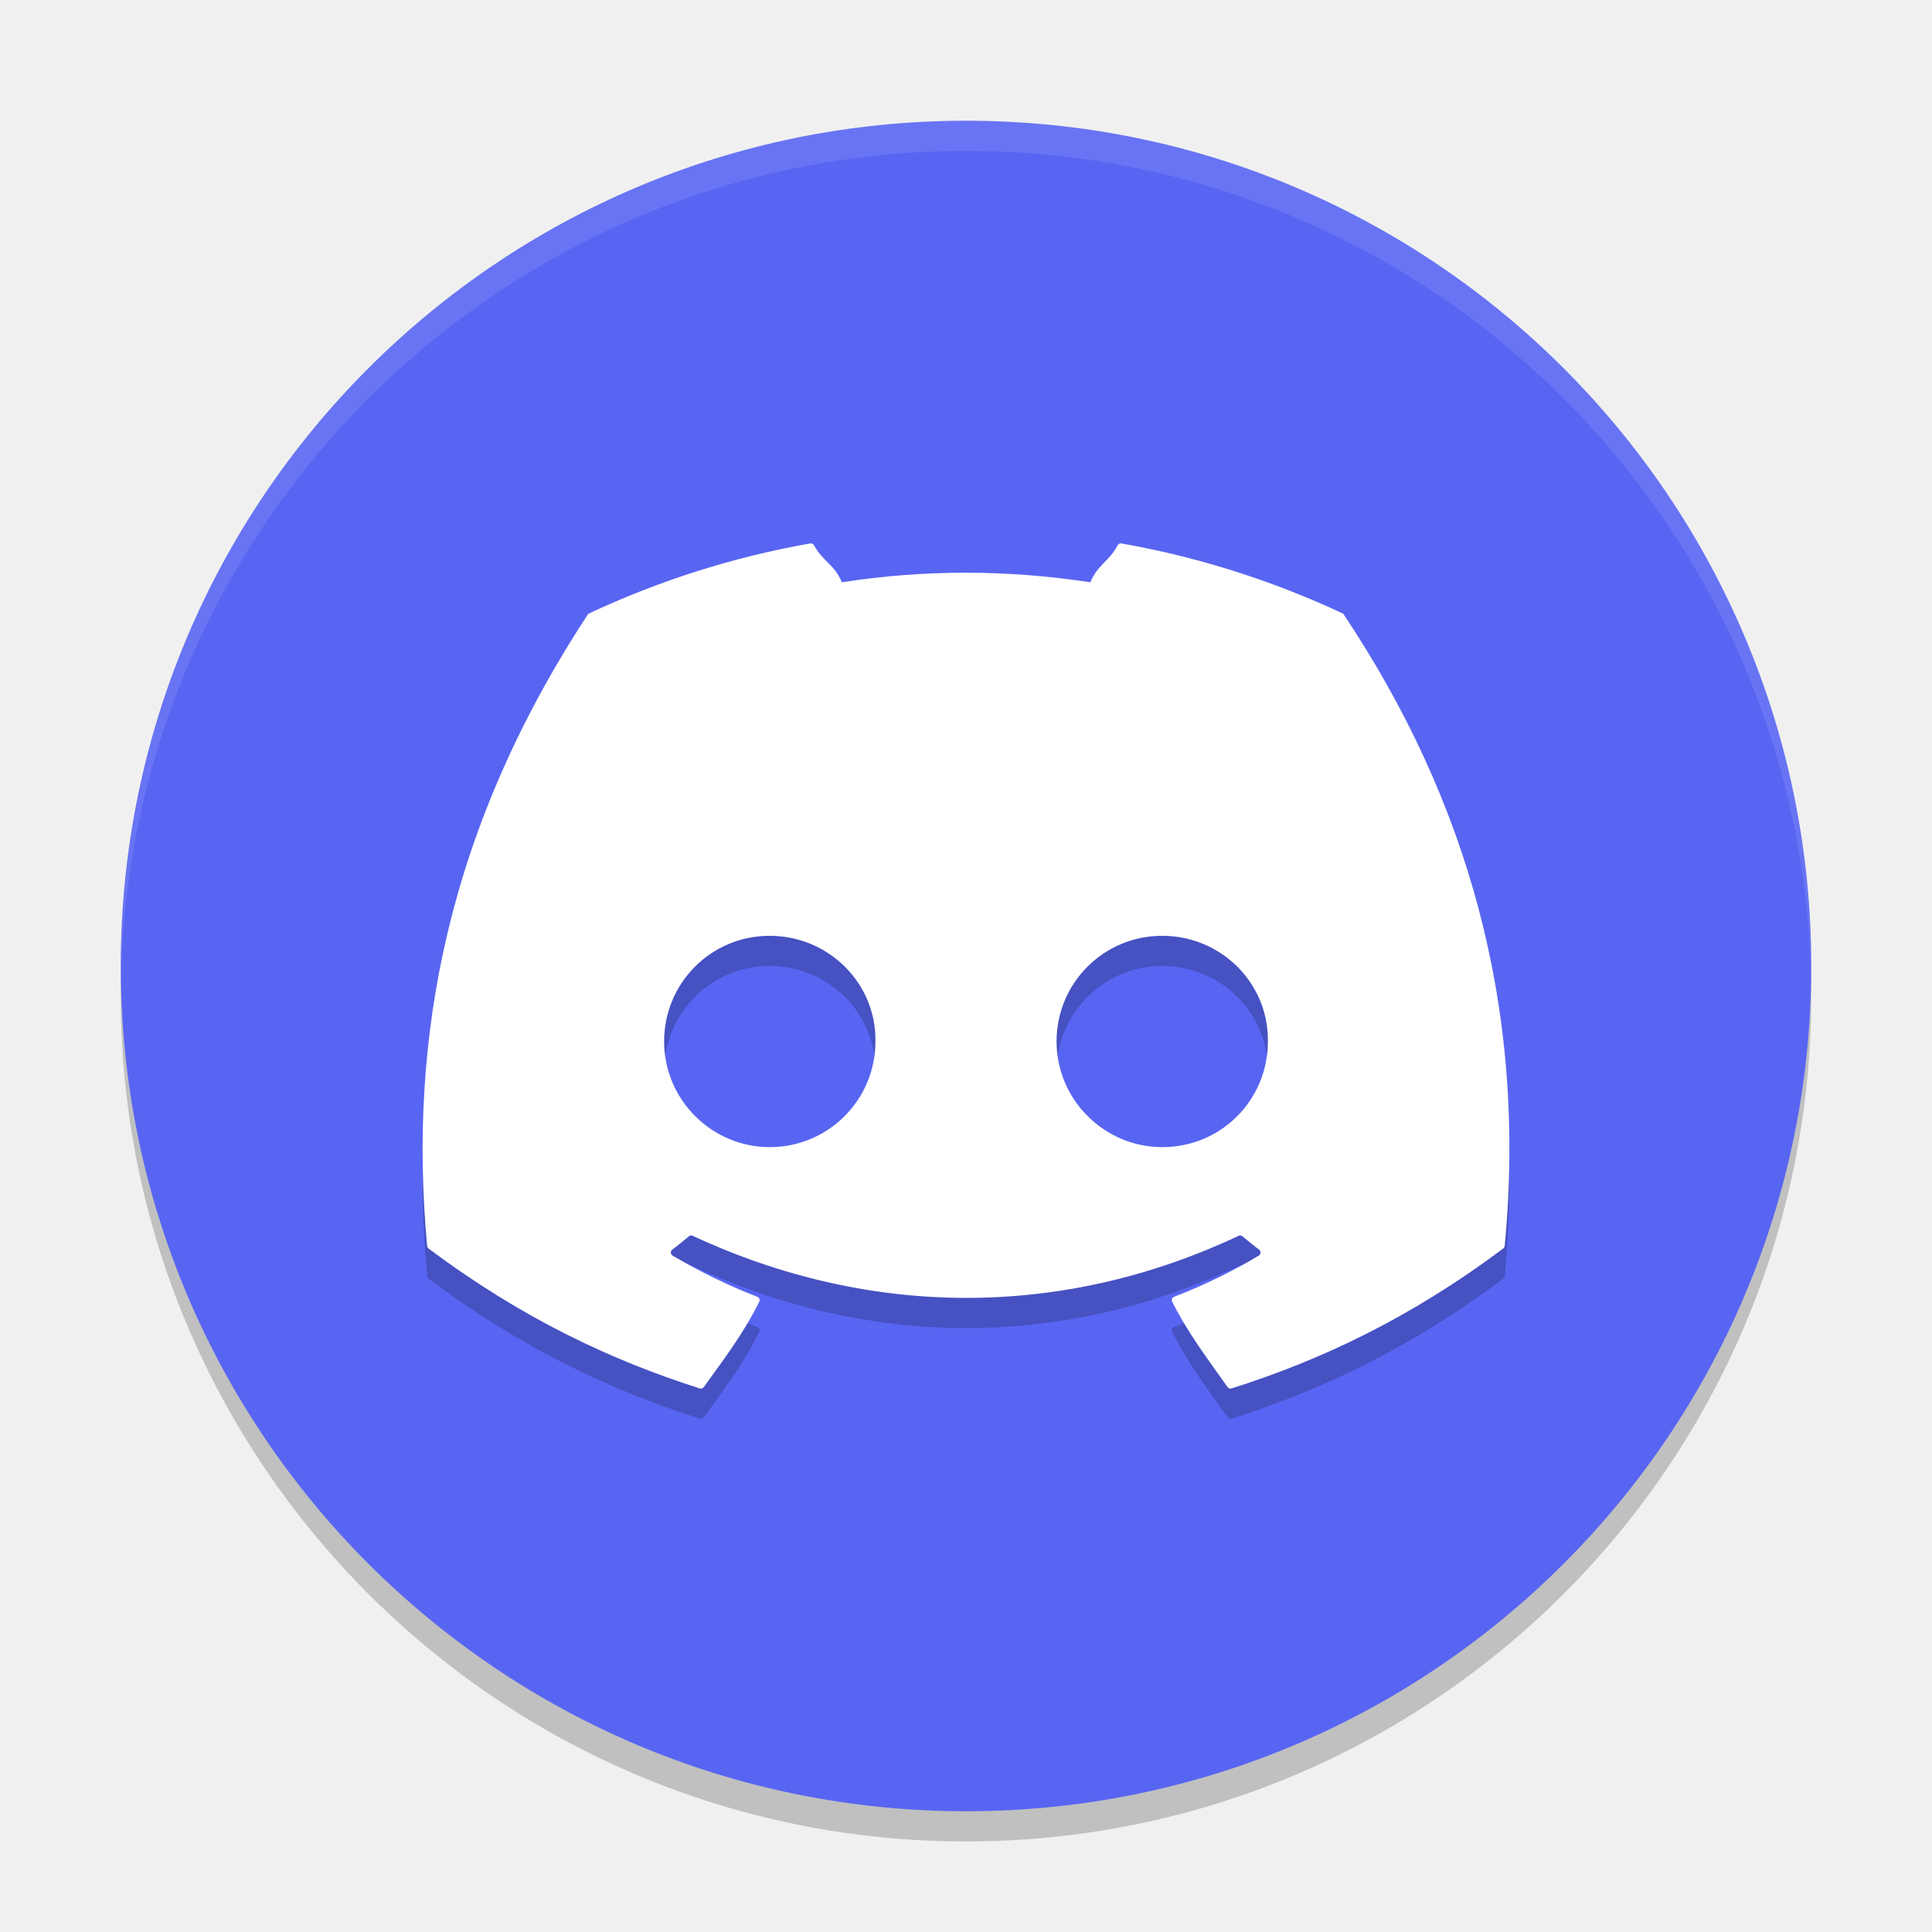
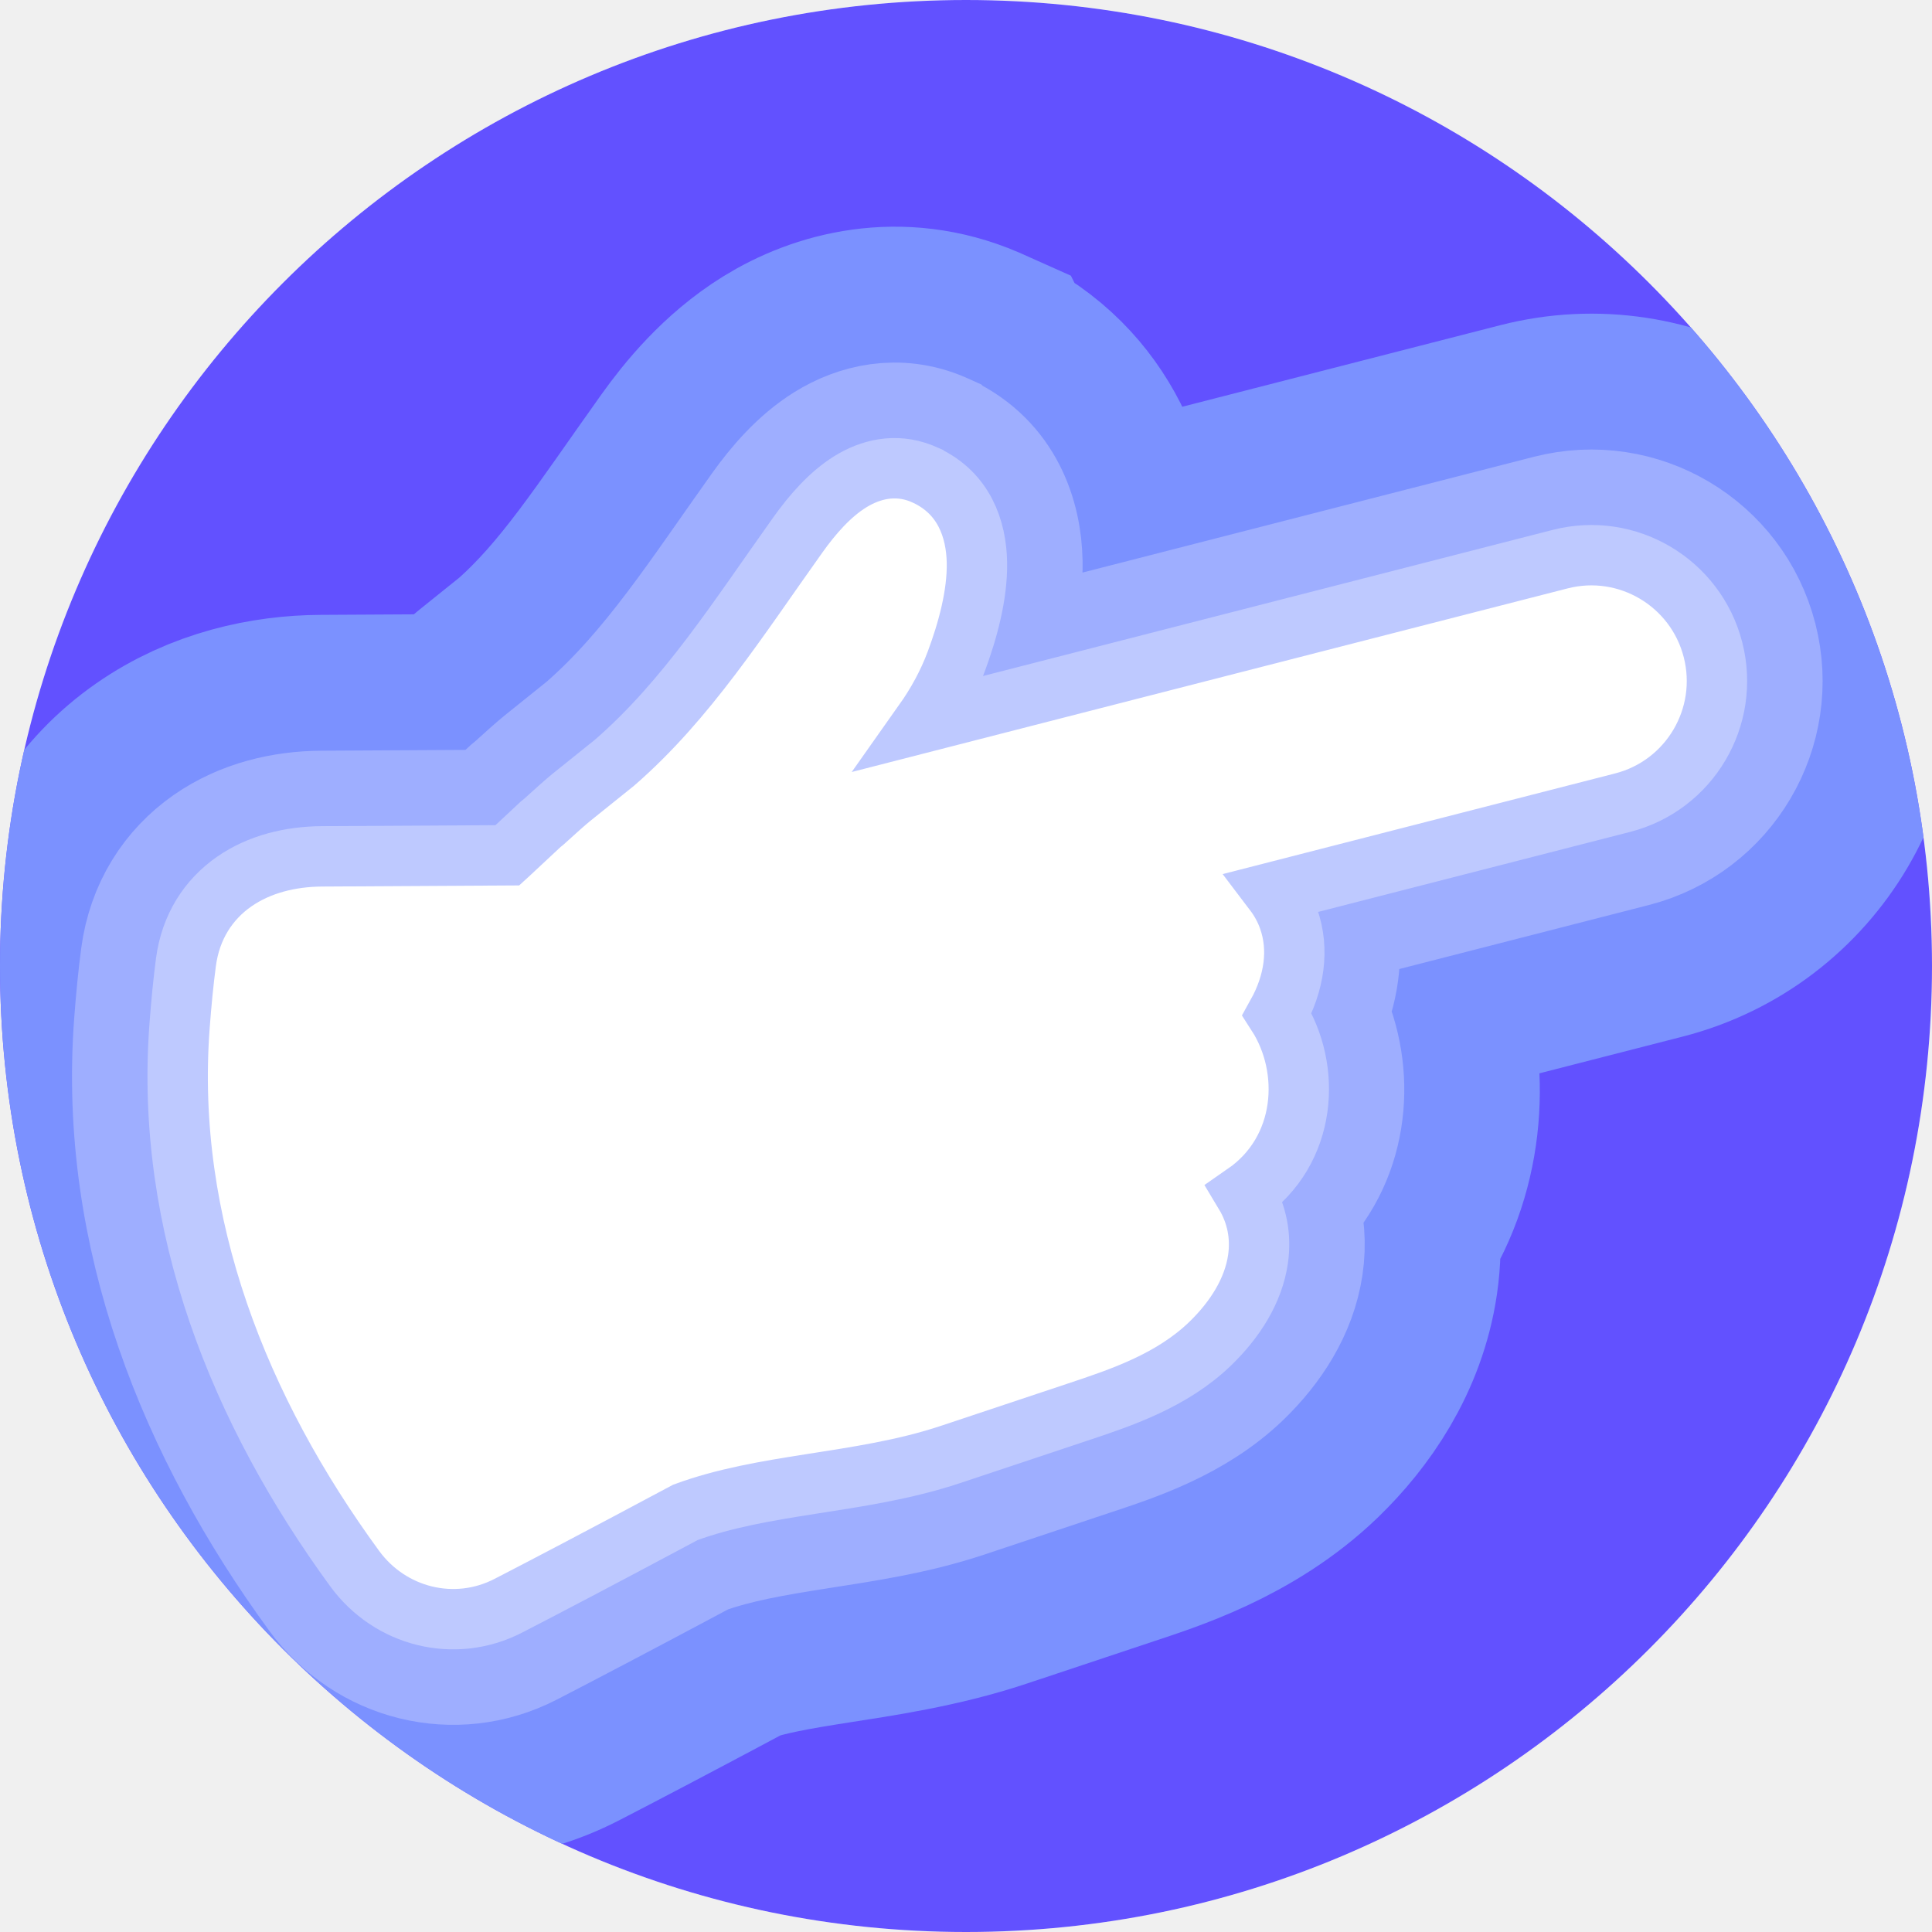
- <svg xmlns="http://www.w3.org/2000/svg" width="64" height="64" version="1.1">
-   <circle style="opacity:0.2" cx="32" cy="33" r="28" />
-   <circle style="fill:#5865f2" cx="32" cy="32" r="28" />
-   <path style="opacity:0.2" d="m 26.842,19.002 c -2.571,0.452 -5.032,1.243 -7.328,2.318 -0.02,0.009 -0.034,0.022 -0.045,0.041 -4.667,7.115 -5.947,14.056 -5.32,20.91 0.003,0.034 0.021,0.066 0.047,0.086 3.079,2.308 6.061,3.708 8.988,4.637 0.047,0.015 0.097,-0.002 0.127,-0.041 0.692,-0.965 1.311,-1.762 1.84,-2.832 0.031,-0.063 0.001,-0.137 -0.062,-0.162 -0.979,-0.379 -1.91,-0.84 -2.807,-1.365 -0.071,-0.042 -0.079,-0.146 -0.014,-0.195 0.189,-0.144 0.378,-0.296 0.559,-0.447 0.033,-0.028 0.079,-0.033 0.117,-0.016 5.892,2.745 12.27,2.745 18.092,0 0.038,-0.019 0.081,-0.014 0.115,0.014 0.18,0.152 0.37,0.305 0.561,0.449 0.065,0.05 0.059,0.153 -0.012,0.195 -0.897,0.535 -1.828,0.988 -2.809,1.365 -0.064,0.025 -0.092,0.099 -0.061,0.162 0.541,1.069 1.156,1.865 1.836,2.83 0.028,0.041 0.08,0.058 0.127,0.043 2.942,-0.929 5.925,-2.329 9.004,-4.637 0.027,-0.02 0.046,-0.052 0.049,-0.086 0.751,-7.924 -1.261,-14.804 -5.326,-20.906 -0.01,-0.02 -0.025,-0.036 -0.045,-0.045 -2.294,-1.074 -4.754,-1.865 -7.326,-2.318 -0.047,-0.009 -0.095,0.011 -0.119,0.055 -0.316,0.574 -0.665,0.644 -0.91,1.232 -2.767,-0.423 -5.522,-0.423 -8.232,0 -0.246,-0.602 -0.608,-0.658 -0.926,-1.232 -0.024,-0.042 -0.072,-0.062 -0.119,-0.055 z M 25.496,32 C 27.46,32 29.031,33.585 29,35.5 29,37.429 27.445,39 25.496,39 23.578,39 22,37.429 22,35.5 22,33.571 23.547,32 25.496,32 Z M 38.5,32 c 1.964,0 3.531,1.585 3.5,3.5 10e-7,1.929 -1.536,3.5 -3.5,3.5 C 36.582,39 35,37.429 35,35.5 35,33.571 36.551,32 38.5,32 Z" />
-   <path style="fill:#ffffff" d="M 26.842 18.002 C 24.271 18.454 21.81 19.245 19.514 20.32 C 19.494 20.329 19.48 20.342 19.469 20.361 C 14.802 27.476 13.521 34.417 14.148 41.271 C 14.151 41.305 14.17 41.337 14.195 41.357 C 17.274 43.665 20.256 45.066 23.184 45.994 C 23.23 46.009 23.281 45.992 23.311 45.953 C 24.003 44.988 24.621 44.191 25.15 43.121 C 25.182 43.058 25.152 42.984 25.088 42.959 C 24.109 42.58 23.178 42.119 22.281 41.594 C 22.21 41.551 22.202 41.448 22.268 41.398 C 22.456 41.254 22.646 41.103 22.826 40.951 C 22.859 40.923 22.905 40.918 22.943 40.936 C 28.835 43.68 35.213 43.68 41.035 40.936 C 41.073 40.917 41.116 40.921 41.15 40.949 C 41.331 41.101 41.521 41.254 41.711 41.398 C 41.776 41.448 41.77 41.551 41.699 41.594 C 40.802 42.129 39.871 42.581 38.891 42.959 C 38.827 42.984 38.799 43.058 38.83 43.121 C 39.371 44.19 39.986 44.986 40.666 45.951 C 40.694 45.992 40.746 46.009 40.793 45.994 C 43.734 45.066 46.718 43.665 49.797 41.357 C 49.824 41.337 49.843 41.305 49.846 41.271 C 50.596 33.347 48.585 26.467 44.52 20.365 C 44.51 20.345 44.494 20.329 44.475 20.32 C 42.18 19.246 39.721 18.455 37.148 18.002 C 37.102 17.993 37.053 18.013 37.029 18.057 C 36.713 18.631 36.365 18.7 36.119 19.289 C 33.352 18.866 30.597 18.866 27.887 19.289 C 27.641 18.687 27.279 18.631 26.961 18.057 C 26.937 18.014 26.889 17.995 26.842 18.002 z M 25.496 31 C 27.46 31 29.031 32.585 29 34.5 C 29 36.429 27.445 38 25.496 38 C 23.578 38 22 36.429 22 34.5 C 22 32.571 23.547 31 25.496 31 z M 38.5 31 C 40.464 31 42.031 32.585 42 34.5 C 42 36.429 40.464 38 38.5 38 C 36.582 38 35 36.429 35 34.5 C 35 32.571 36.551 31 38.5 31 z" />
-   <path style="fill:#ffffff;opacity:0.1" d="M 32 4 A 28 28 0 0 0 4 32 A 28 28 0 0 0 4.006 32.51 A 28 28 0 0 1 32 5 A 28 28 0 0 1 59.994 32.49 A 28 28 0 0 0 60 32 A 28 28 0 0 0 32 4 z" />
+ <svg xmlns="http://www.w3.org/2000/svg" width="128" height="128" viewBox="0 0 128 128" fill="none">
+   <g clip-path="url(#clip0_1_254)">
+     <rect width="128" height="128" rx="64" fill="white" />
+     <rect width="128" height="128" rx="64" fill="#6251FF" />
+     <path d="M52.643 25.971C55.424 24.246 59.555 23.114 63.915 24.98L64.338 25.169L64.339 25.171C70.135 27.904 71.654 33.378 71.723 37.136C71.728 37.404 71.724 37.67 71.716 37.935L101.626 30.265C109.834 28.159 118.171 33.123 120.27 41.307C122.369 49.491 117.45 57.855 109.242 59.96L92.712 64.199C92.634 65.177 92.456 66.131 92.197 67.051C93.651 71.551 93.254 76.868 90.346 81.053C90.461 82.164 90.439 83.303 90.27 84.456C89.669 88.543 87.39 91.783 85.048 94.049C81.159 97.811 76.152 99.348 73.624 100.191L66.142 102.685L65.188 103.002C61.461 104.245 57.632 104.792 54.833 105.23C52.008 105.672 49.983 106.034 48.238 106.624C42.98 109.432 39.356 111.332 36.891 112.603C30.158 116.075 22.157 113.953 17.848 108.055C9.567 96.72 3.766 82.787 4.916 67.449C5.035 65.86 5.187 64.288 5.381 62.83L5.438 62.429C6.09 58.314 8.299 54.903 11.513 52.665C14.623 50.499 18.175 49.754 21.285 49.736L30.84 49.682L30.993 49.54L31.18 49.366L31.375 49.203C31.409 49.175 31.443 49.148 31.477 49.12C32.138 48.519 32.95 47.79 33.468 47.374L36.233 45.153C40.166 41.697 42.906 37.337 47.172 31.36C48.329 29.738 50.129 27.53 52.643 25.971Z" fill="white" stroke="#7B91FF" stroke-width="18" />
+     <path d="M55.015 29.794C56.894 28.629 59.465 27.969 62.158 29.123L62.419 29.24L62.42 29.241C66.108 30.98 67.173 34.451 67.224 37.219C67.266 39.584 66.635 42.027 65.922 44.067L102.744 34.623C108.537 33.138 114.428 36.641 115.911 42.425C117.395 48.209 113.917 54.115 108.124 55.601L87.957 60.773C88.52 62.93 88.245 65.124 87.416 67.126C89.275 71.09 88.942 76.309 85.518 79.799C85.912 81.071 86.02 82.423 85.817 83.801C85.407 86.593 83.814 88.982 81.92 90.814C78.887 93.748 74.902 95.021 72.201 95.921L64.718 98.416L63.764 98.734C60.466 99.834 57.041 100.329 54.136 100.784C51.194 101.245 48.702 101.673 46.425 102.491C41.014 105.382 37.316 107.32 34.828 108.603C30.127 111.028 24.524 109.565 21.482 105.401C13.62 94.639 8.357 81.746 9.404 67.785C9.519 66.254 9.662 64.771 9.841 63.42C10.242 60.387 11.799 57.95 14.084 56.359C16.266 54.84 18.863 54.25 21.311 54.236L32.625 54.172L34.065 52.828L34.158 52.742L34.256 52.66C34.306 52.618 34.358 52.577 34.409 52.535C35.111 51.897 35.867 51.218 36.285 50.883L39.121 48.605C43.607 44.69 46.761 39.683 50.835 33.973C51.869 32.525 53.254 30.887 55.015 29.794Z" fill="white" stroke="#9EAEFF" stroke-width="9" />
+     <path d="M56.332 31.919C57.665 31.092 59.305 30.692 61.011 31.354L61.353 31.502L61.354 31.503C63.87 32.689 64.683 35.046 64.724 37.264C64.763 39.417 64.114 41.785 63.346 43.847C62.805 45.302 62.067 46.636 61.203 47.858L103.365 37.045C107.817 35.903 112.348 38.595 113.49 43.046C114.631 47.497 111.954 52.037 107.503 53.179L84.417 59.1C84.823 59.635 85.149 60.228 85.377 60.878C86.094 62.916 85.753 65.146 84.611 67.201C86.928 70.799 86.604 76.231 82.476 79.088C83.276 80.419 83.568 81.909 83.344 83.437C83.039 85.51 81.827 87.426 80.182 89.018C77.624 91.492 74.207 92.618 71.411 93.55L63.928 96.045L62.974 96.362C59.913 97.382 56.713 97.85 53.75 98.314C50.764 98.782 47.993 99.248 45.409 100.199C39.917 103.135 36.182 105.093 33.682 106.382C30.11 108.224 25.838 107.126 23.5 103.926C15.871 93.483 10.908 81.167 11.897 67.972C12.009 66.474 12.148 65.04 12.319 63.748C12.628 61.415 13.802 59.602 15.513 58.41C17.179 57.25 19.245 56.748 21.325 56.736L33.617 56.666C33.651 56.635 33.685 56.604 33.719 56.572L34.149 56.17L35.772 54.656L35.812 54.617L35.856 54.581C35.917 54.53 35.979 54.479 36.041 54.43C36.775 53.762 37.495 53.118 37.85 52.832L40.731 50.517C45.521 46.348 48.907 40.981 52.87 35.426C53.835 34.075 54.989 32.752 56.332 31.919Z" fill="white" stroke="#BEC9FF" stroke-width="4" />
+   </g>
+   <defs>
+     <clipPath id="clip0_1_254">
+       <rect width="128" height="128" rx="64" fill="white" />
+     </clipPath>
+   </defs>
</svg>
